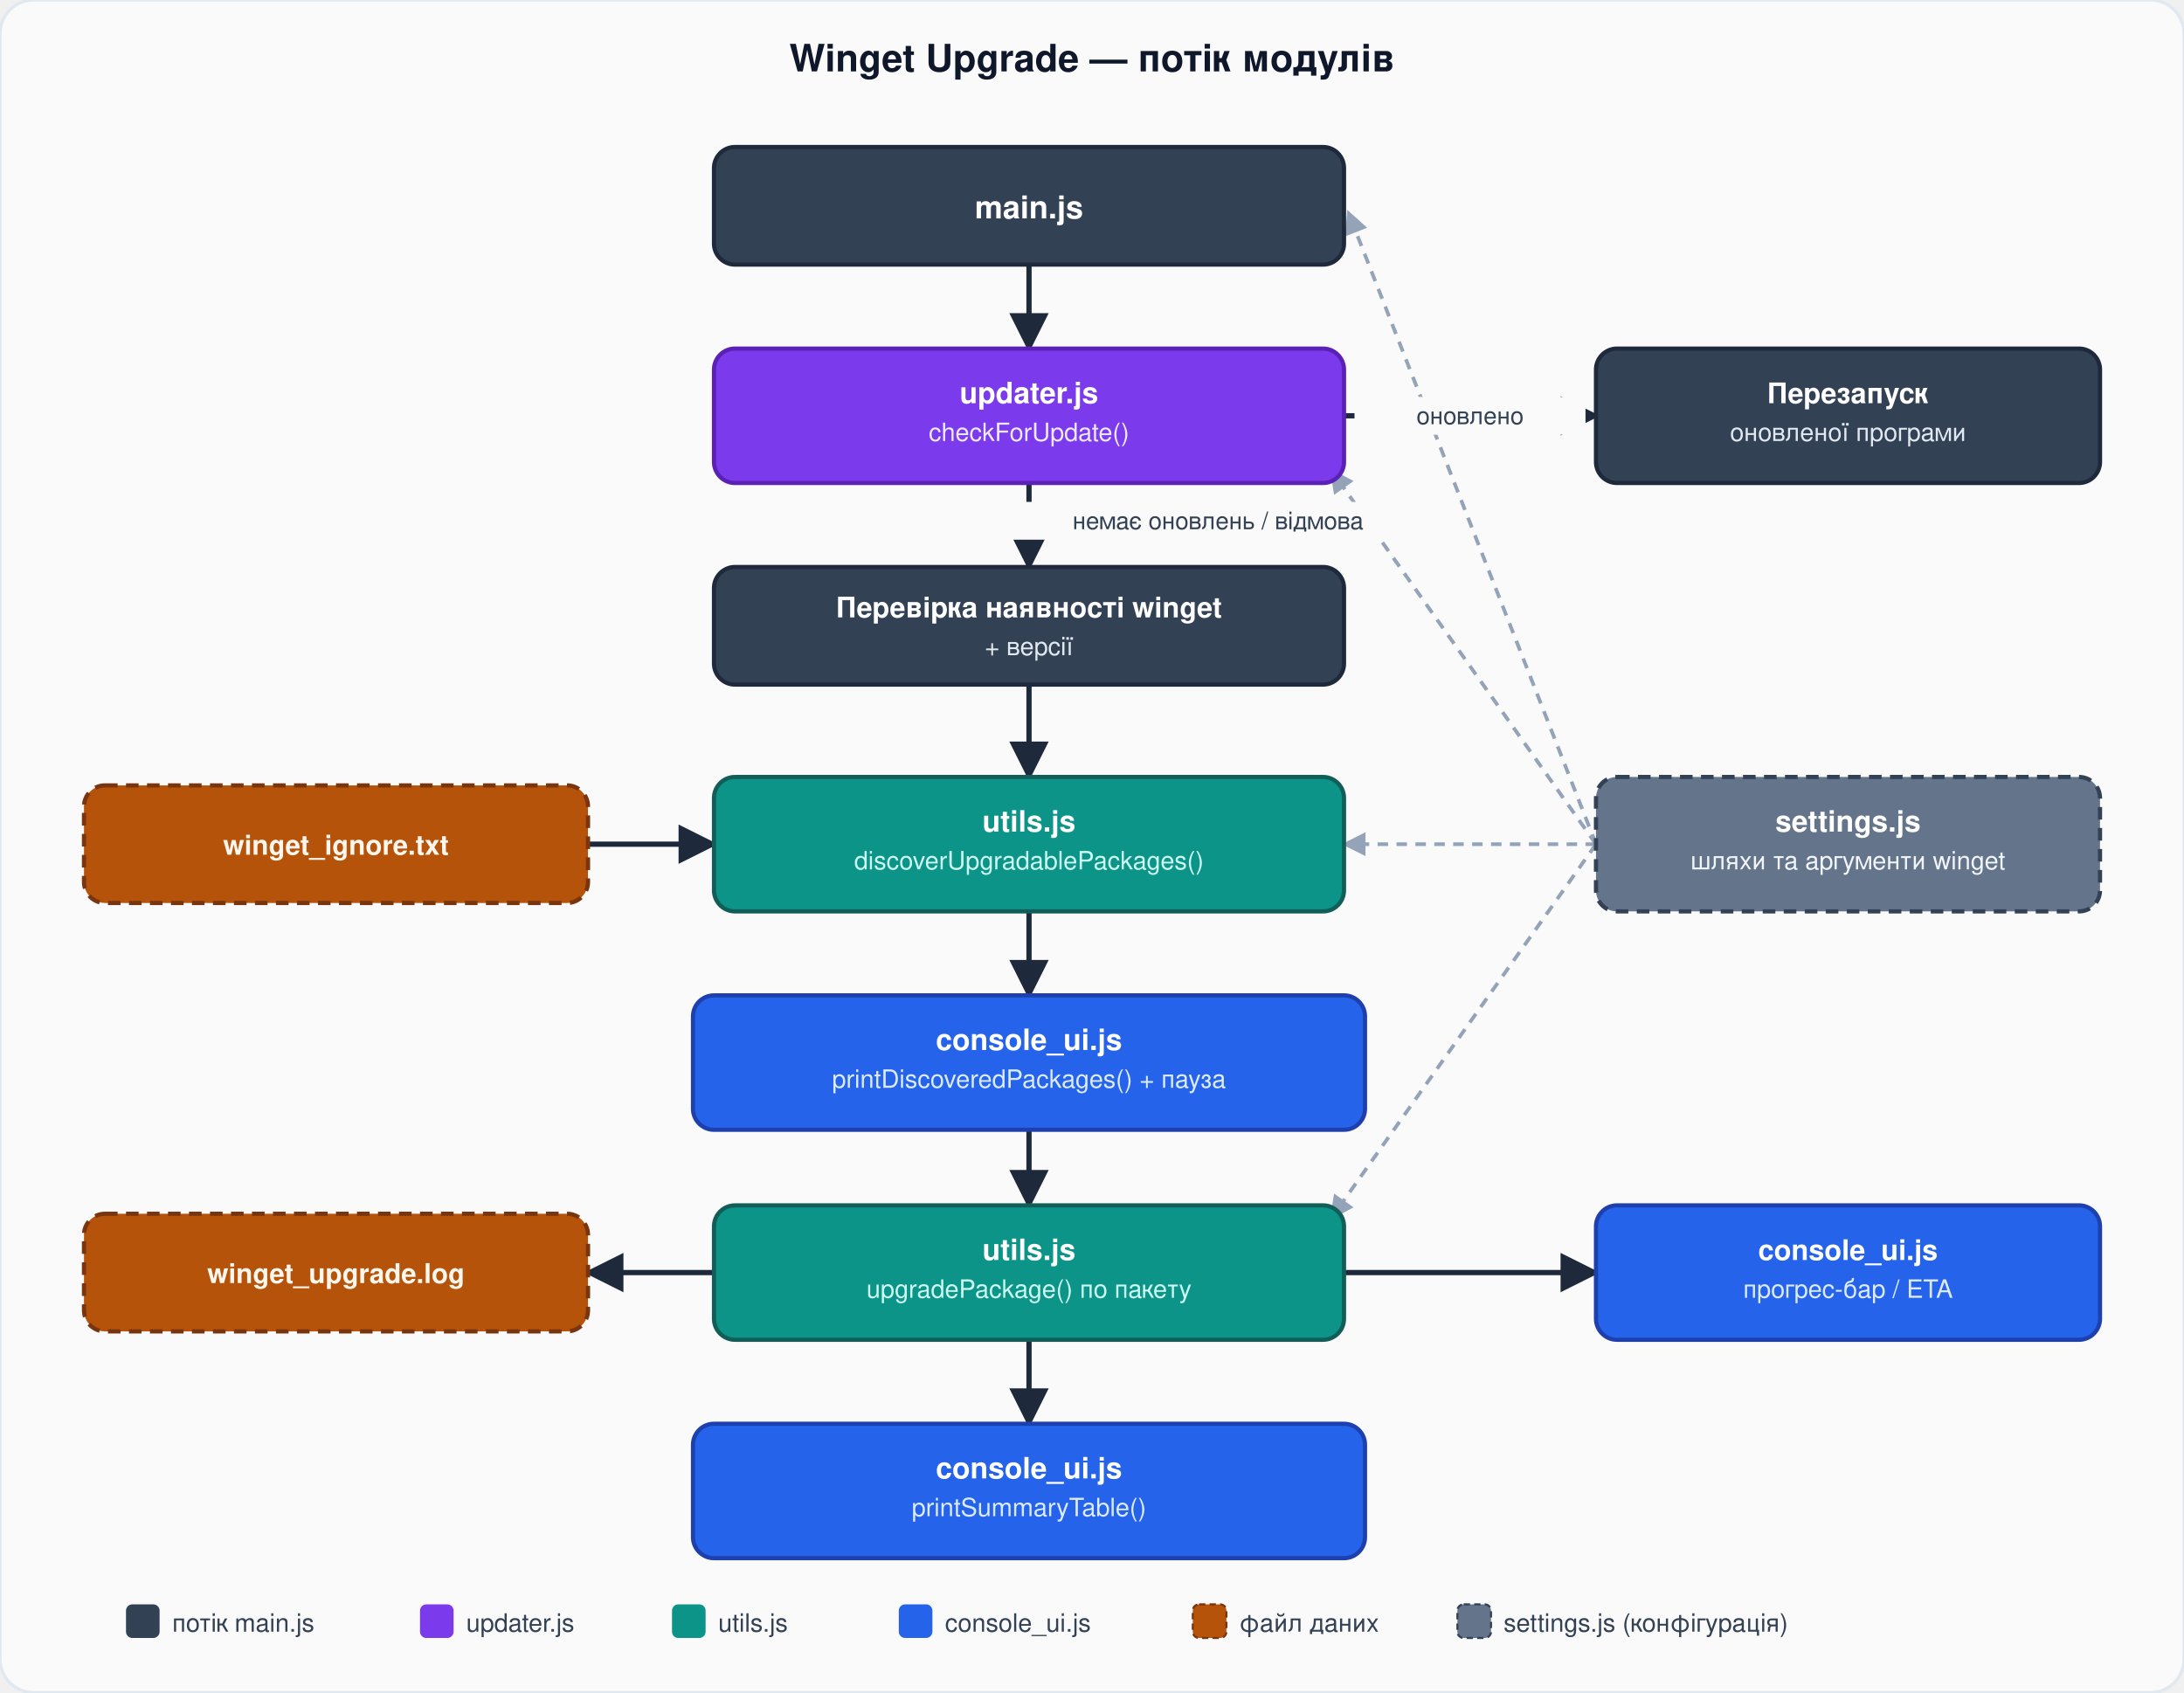
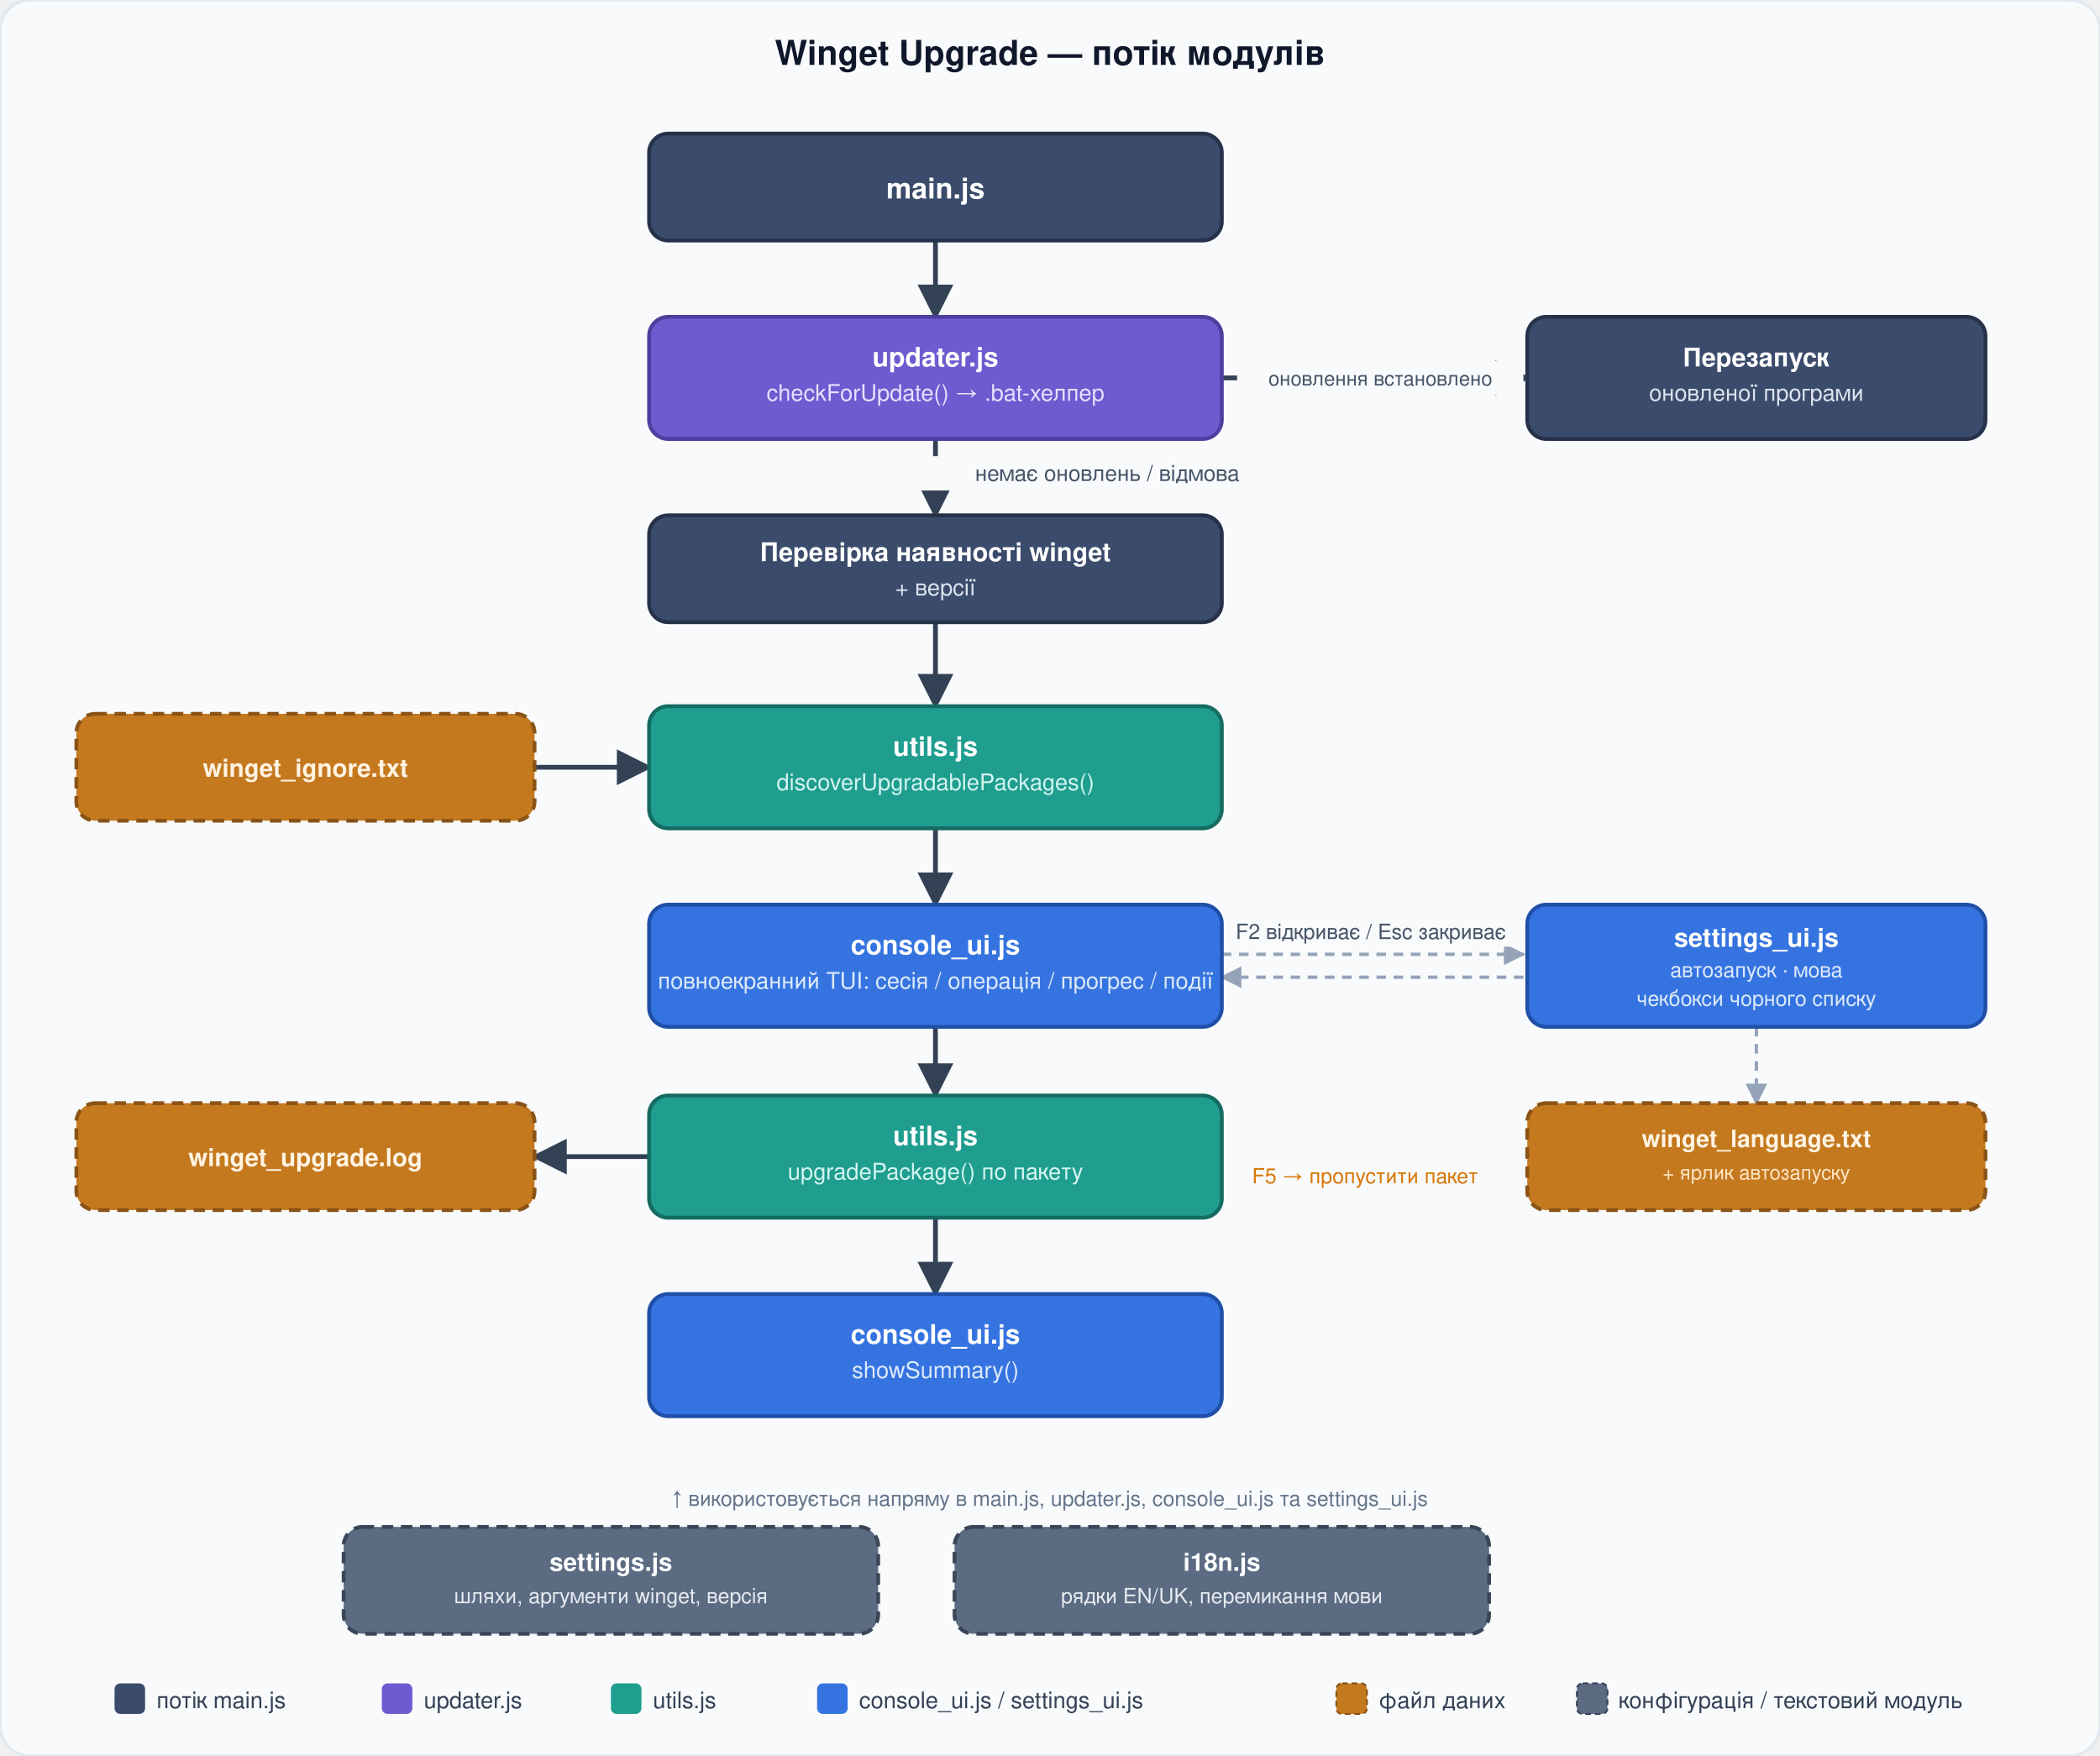
- <svg xmlns="http://www.w3.org/2000/svg" viewBox="0 0 1040 806" font-family="Segoe UI, Helvetica, Arial, sans-serif">
+ <svg xmlns="http://www.w3.org/2000/svg" viewBox="0 0 1100 920" font-family="Segoe UI, Helvetica, Arial, sans-serif">
  <defs>
    <marker id="arrowSolid" viewBox="0 0 10 10" refX="9" refY="5" markerWidth="7.5" markerHeight="7.5" orient="auto-start-reverse">
-       <path d="M0,0 L10,5 L0,10 z" fill="#1e293b" />
+       <path d="M0,0 L10,5 L0,10 z" class="arrow-solid" />
    </marker>
    <marker id="arrowDashed" viewBox="0 0 10 10" refX="9" refY="5" markerWidth="6.5" markerHeight="6.5" orient="auto-start-reverse">
-       <path d="M0,0 L10,5 L0,10 z" fill="#94a3b8" />
+       <path d="M0,0 L10,5 L0,10 z" class="arrow-dashed" />
    </marker>
  </defs>
-   <rect x="0" y="0" width="1040" height="806" rx="16" fill="#fafafa" stroke="#e2e8f0" stroke-width="1.5" />
-   <text x="520" y="34" text-anchor="middle" font-size="18" font-weight="700" fill="#0f172a">Winget Upgrade — потік модулів</text>
-   <line x1="760" y1="402" x2="642" y2="101" stroke="#94a3b8" stroke-width="1.75" stroke-dasharray="5,4" marker-end="url(#arrowDashed)" />
-   <line x1="760" y1="402" x2="634" y2="224" stroke="#94a3b8" stroke-width="1.75" stroke-dasharray="5,4" marker-end="url(#arrowDashed)" />
-   <line x1="760" y1="402" x2="640" y2="402" stroke="#94a3b8" stroke-width="1.75" stroke-dasharray="5,4" marker-end="url(#arrowDashed)" />
-   <line x1="760" y1="402" x2="634" y2="580" stroke="#94a3b8" stroke-width="1.75" stroke-dasharray="5,4" marker-end="url(#arrowDashed)" />
-   <line x1="490" y1="126" x2="490" y2="166" stroke="#1e293b" stroke-width="2.5" marker-end="url(#arrowSolid)" />
-   <line x1="640" y1="198" x2="760" y2="198" stroke="#1e293b" stroke-width="2.5" marker-end="url(#arrowSolid)" />
-   <line x1="490" y1="230" x2="490" y2="270" stroke="#1e293b" stroke-width="2.5" marker-end="url(#arrowSolid)" />
-   <line x1="490" y1="326" x2="490" y2="370" stroke="#1e293b" stroke-width="2.5" marker-end="url(#arrowSolid)" />
-   <line x1="280" y1="402" x2="340" y2="402" stroke="#1e293b" stroke-width="2.5" marker-end="url(#arrowSolid)" />
-   <line x1="490" y1="434" x2="490" y2="474" stroke="#1e293b" stroke-width="2.5" marker-end="url(#arrowSolid)" />
-   <line x1="490" y1="538" x2="490" y2="574" stroke="#1e293b" stroke-width="2.5" marker-end="url(#arrowSolid)" />
-   <line x1="340" y1="606" x2="280" y2="606" stroke="#1e293b" stroke-width="2.5" marker-end="url(#arrowSolid)" />
-   <line x1="640" y1="606" x2="760" y2="606" stroke="#1e293b" stroke-width="2.5" marker-end="url(#arrowSolid)" />
-   <line x1="490" y1="638" x2="490" y2="678" stroke="#1e293b" stroke-width="2.5" marker-end="url(#arrowSolid)" />
-   <g font-size="11.5" fill="#334155">
-     <rect x="645" y="189" width="110" height="18" fill="#fafafa" />
-     <text x="700" y="202" text-anchor="middle">оновлено</text>
-     <rect x="480" y="239" width="200" height="18" fill="#fafafa" />
-     <text x="580" y="252" text-anchor="middle">немає оновлень / відмова</text>
+   <style>
+     .frame { fill: #f8fafc; stroke: #e2e8f0; }
+     .title { fill: #0f172a; }
+     .label-bg { fill: #f8fafc; }
+     .label-text { fill: #475569; }
+     .note-text { fill: #64748b; }
+     .legend-text { fill: #334155; }
+     .arrow-solid { fill: #334155; }
+     .arrow-dashed { fill: #94a3b8; }
+     .line-solid { stroke: #334155; }
+     .line-dashed { stroke: #94a3b8; }
+ 
+     @media (prefers-color-scheme: dark) {
+       .frame { fill: #111827; stroke: #1f2937; }
+       .title { fill: #e5e7eb; }
+       .label-bg { fill: #111827; }
+       .label-text { fill: #cbd5e1; }
+       .note-text { fill: #94a3b8; }
+       .legend-text { fill: #cbd5e1; }
+       .arrow-solid { fill: #cbd5e1; }
+       .arrow-dashed { fill: #64748b; }
+       .line-solid { stroke: #cbd5e1; }
+       .line-dashed { stroke: #64748b; }
+     }
+   </style>
+   <rect x="0" y="0" width="1100" height="920" rx="16" class="frame" stroke-width="1.5" />
+   <text x="550" y="34" text-anchor="middle" font-size="18" font-weight="700" class="title">Winget Upgrade — потік модулів</text>
+   <line x1="490" y1="126" x2="490" y2="166" class="line-solid" stroke-width="2.5" marker-end="url(#arrowSolid)" />
+   <line x1="640" y1="198" x2="800" y2="198" class="line-solid" stroke-width="2.5" marker-end="url(#arrowSolid)" />
+   <line x1="490" y1="230" x2="490" y2="270" class="line-solid" stroke-width="2.5" marker-end="url(#arrowSolid)" />
+   <line x1="490" y1="326" x2="490" y2="370" class="line-solid" stroke-width="2.5" marker-end="url(#arrowSolid)" />
+   <line x1="280" y1="402" x2="340" y2="402" class="line-solid" stroke-width="2.5" marker-end="url(#arrowSolid)" />
+   <line x1="490" y1="434" x2="490" y2="474" class="line-solid" stroke-width="2.5" marker-end="url(#arrowSolid)" />
+   <line x1="490" y1="538" x2="490" y2="574" class="line-solid" stroke-width="2.5" marker-end="url(#arrowSolid)" />
+   <line x1="340" y1="606" x2="280" y2="606" class="line-solid" stroke-width="2.5" marker-end="url(#arrowSolid)" />
+   <line x1="490" y1="638" x2="490" y2="678" class="line-solid" stroke-width="2.5" marker-end="url(#arrowSolid)" />
+   <line x1="640" y1="500" x2="798" y2="500" class="line-dashed" stroke-width="1.75" stroke-dasharray="5,4" marker-end="url(#arrowDashed)" />
+   <line x1="798" y1="512" x2="640" y2="512" class="line-dashed" stroke-width="1.75" stroke-dasharray="5,4" marker-end="url(#arrowDashed)" />
+   <line x1="920" y1="538" x2="920" y2="578" class="line-dashed" stroke-width="1.75" stroke-dasharray="5,4" marker-end="url(#arrowDashed)" />
+   <g font-size="11.5">
+     <rect x="648" y="189" width="150" height="18" class="label-bg" />
+     <text x="723" y="202" text-anchor="middle" font-size="10.5" class="label-text">оновлення встановлено</text>
+     <rect x="480" y="239" width="200" height="18" class="label-bg" />
+     <text x="580" y="252" text-anchor="middle" class="label-text">немає оновлень / відмова</text>
+     <rect x="642" y="480" width="152" height="16" class="label-bg" />
+     <text x="718" y="492" text-anchor="middle" font-size="11" class="label-text">F2 відкриває / Esc закриває</text>
+     <rect x="650" y="608" width="130" height="16" class="label-bg" />
+     <text x="715" y="620" text-anchor="middle" font-size="11" fill="#d97706">F5 → пропустити пакет</text>
  </g>
  <g>
-     <rect x="340" y="70" width="300" height="56" rx="10" fill="#334155" stroke="#1e293b" stroke-width="2" />
+     <rect x="340" y="70" width="300" height="56" rx="10" fill="#3b4b6b" stroke="#26314a" stroke-width="2" />
    <text x="490" y="104" text-anchor="middle" font-size="15" font-weight="700" fill="#ffffff">main.js</text>
  </g>
  <g>
-     <rect x="340" y="166" width="300" height="64" rx="10" fill="#7c3aed" stroke="#5b21b6" stroke-width="2" />
+     <rect x="340" y="166" width="300" height="64" rx="10" fill="#6d5bd0" stroke="#4c3f9e" stroke-width="2" />
    <text x="490" y="192" text-anchor="middle" font-size="14" font-weight="700" fill="#ffffff">updater.js</text>
-     <text x="490" y="210" text-anchor="middle" font-size="12" fill="#ede9fe">checkForUpdate()</text>
+     <text x="490" y="210" text-anchor="middle" font-size="12" fill="#e6e1ff">checkForUpdate() → .bat-хелпер</text>
  </g>
  <g>
-     <rect x="760" y="166" width="240" height="64" rx="10" fill="#334155" stroke="#1e293b" stroke-width="2" />
-     <text x="880" y="192" text-anchor="middle" font-size="13.5" font-weight="700" fill="#ffffff">Перезапуск</text>
-     <text x="880" y="210" text-anchor="middle" font-size="12" fill="#e2e8f0">оновленої програми</text>
+     <rect x="800" y="166" width="240" height="64" rx="10" fill="#3b4b6b" stroke="#26314a" stroke-width="2" />
+     <text x="920" y="192" text-anchor="middle" font-size="13.5" font-weight="700" fill="#ffffff">Перезапуск</text>
+     <text x="920" y="210" text-anchor="middle" font-size="12" fill="#dbe3ee">оновленої програми</text>
  </g>
  <g>
-     <rect x="340" y="270" width="300" height="56" rx="10" fill="#334155" stroke="#1e293b" stroke-width="2" />
+     <rect x="340" y="270" width="300" height="56" rx="10" fill="#3b4b6b" stroke="#26314a" stroke-width="2" />
    <text x="490" y="294" text-anchor="middle" font-size="13.5" font-weight="700" fill="#ffffff">Перевірка наявності winget</text>
-     <text x="490" y="312" text-anchor="middle" font-size="12" fill="#e2e8f0">+ версії</text>
+     <text x="490" y="312" text-anchor="middle" font-size="12" fill="#dbe3ee">+ версії</text>
  </g>
  <g>
-     <rect x="340" y="370" width="300" height="64" rx="10" fill="#0d9488" stroke="#115e59" stroke-width="2" />
+     <rect x="340" y="370" width="300" height="64" rx="10" fill="#1f9d8f" stroke="#146b62" stroke-width="2" />
    <text x="490" y="396" text-anchor="middle" font-size="14" font-weight="700" fill="#ffffff">utils.js</text>
-     <text x="490" y="414" text-anchor="middle" font-size="12" fill="#ccfbf1">discoverUpgradablePackages()</text>
+     <text x="490" y="414" text-anchor="middle" font-size="12" fill="#d3f5ef">discoverUpgradablePackages()</text>
  </g>
  <g>
-     <rect x="40" y="374" width="240" height="56" rx="10" fill="#b45309" stroke="#78350f" stroke-width="2" stroke-dasharray="6,4" />
-     <text x="160" y="407" text-anchor="middle" font-size="13" font-weight="700" fill="#fff7ed">winget_ignore.txt</text>
+     <rect x="40" y="374" width="240" height="56" rx="10" fill="#c4791f" stroke="#8a5316" stroke-width="2" stroke-dasharray="6,4" />
+     <text x="160" y="407" text-anchor="middle" font-size="13" font-weight="700" fill="#fff3e2">winget_ignore.txt</text>
  </g>
  <g>
-     <rect x="760" y="370" width="240" height="64" rx="10" fill="#64748b" stroke="#334155" stroke-width="2" stroke-dasharray="6,4" />
-     <text x="880" y="396" text-anchor="middle" font-size="14" font-weight="700" fill="#ffffff">settings.js</text>
-     <text x="880" y="414" text-anchor="middle" font-size="12" fill="#f1f5f9">шляхи та аргументи winget</text>
+     <rect x="340" y="474" width="300" height="64" rx="10" fill="#3574e0" stroke="#1f4fa8" stroke-width="2" />
+     <text x="490" y="500" text-anchor="middle" font-size="14" font-weight="700" fill="#ffffff">console_ui.js</text>
+     <text x="490" y="518" text-anchor="middle" font-size="12" fill="#dde9fb">повноекранний TUI: сесія / операція / прогрес / події</text>
  </g>
  <g>
-     <rect x="330" y="474" width="320" height="64" rx="10" fill="#2563eb" stroke="#1e40af" stroke-width="2" />
-     <text x="490" y="500" text-anchor="middle" font-size="14" font-weight="700" fill="#ffffff">console_ui.js</text>
-     <text x="490" y="518" text-anchor="middle" font-size="12" fill="#dbeafe">printDiscoveredPackages() + пауза</text>
+     <rect x="800" y="474" width="240" height="64" rx="10" fill="#3574e0" stroke="#1f4fa8" stroke-width="2" />
+     <text x="920" y="496" text-anchor="middle" font-size="13.5" font-weight="700" fill="#ffffff">settings_ui.js</text>
+     <text x="920" y="512" text-anchor="middle" font-size="11" fill="#dde9fb">автозапуск · мова</text>
+     <text x="920" y="527" text-anchor="middle" font-size="11" fill="#dde9fb">чекбокси чорного списку</text>
  </g>
  <g>
-     <rect x="340" y="574" width="300" height="64" rx="10" fill="#0d9488" stroke="#115e59" stroke-width="2" />
-     <text x="490" y="600" text-anchor="middle" font-size="14" font-weight="700" fill="#ffffff">utils.js</text>
-     <text x="490" y="618" text-anchor="middle" font-size="12" fill="#ccfbf1">upgradePackage() по пакету</text>
+     <rect x="800" y="578" width="240" height="56" rx="10" fill="#c4791f" stroke="#8a5316" stroke-width="2" stroke-dasharray="6,4" />
+     <text x="920" y="601" text-anchor="middle" font-size="12.5" font-weight="700" fill="#fff3e2">winget_language.txt</text>
+     <text x="920" y="618" text-anchor="middle" font-size="10.5" fill="#fde3c2">+ ярлик автозапуску</text>
  </g>
  <g>
-     <rect x="40" y="578" width="240" height="56" rx="10" fill="#b45309" stroke="#78350f" stroke-width="2" stroke-dasharray="6,4" />
-     <text x="160" y="611" text-anchor="middle" font-size="13" font-weight="700" fill="#fff7ed">winget_upgrade.log</text>
+     <rect x="340" y="574" width="300" height="64" rx="10" fill="#1f9d8f" stroke="#146b62" stroke-width="2" />
+     <text x="490" y="600" text-anchor="middle" font-size="14" font-weight="700" fill="#ffffff">utils.js</text>
+     <text x="490" y="618" text-anchor="middle" font-size="12" fill="#d3f5ef">upgradePackage() по пакету</text>
  </g>
  <g>
-     <rect x="760" y="574" width="240" height="64" rx="10" fill="#2563eb" stroke="#1e40af" stroke-width="2" />
-     <text x="880" y="600" text-anchor="middle" font-size="13.5" font-weight="700" fill="#ffffff">console_ui.js</text>
-     <text x="880" y="618" text-anchor="middle" font-size="12" fill="#dbeafe">прогрес-бар / ETA</text>
+     <rect x="40" y="578" width="240" height="56" rx="10" fill="#c4791f" stroke="#8a5316" stroke-width="2" stroke-dasharray="6,4" />
+     <text x="160" y="611" text-anchor="middle" font-size="13" font-weight="700" fill="#fff3e2">winget_upgrade.log</text>
  </g>
  <g>
-     <rect x="330" y="678" width="320" height="64" rx="10" fill="#2563eb" stroke="#1e40af" stroke-width="2" />
+     <rect x="340" y="678" width="300" height="64" rx="10" fill="#3574e0" stroke="#1f4fa8" stroke-width="2" />
    <text x="490" y="704" text-anchor="middle" font-size="14" font-weight="700" fill="#ffffff">console_ui.js</text>
-     <text x="490" y="722" text-anchor="middle" font-size="12" fill="#dbeafe">printSummaryTable()</text>
+     <text x="490" y="722" text-anchor="middle" font-size="12" fill="#dde9fb">showSummary()</text>
  </g>
-   <g font-size="12" fill="#334155">
-     <rect x="60" y="764" width="16" height="16" rx="3" fill="#334155" />
-     <text x="82" y="777">потік main.js</text>
-     <rect x="200" y="764" width="16" height="16" rx="3" fill="#7c3aed" />
-     <text x="222" y="777">updater.js</text>
-     <rect x="320" y="764" width="16" height="16" rx="3" fill="#0d9488" />
-     <text x="342" y="777">utils.js</text>
-     <rect x="428" y="764" width="16" height="16" rx="3" fill="#2563eb" />
-     <text x="450" y="777">console_ui.js</text>
-     <rect x="568" y="764" width="16" height="16" rx="3" fill="#b45309" stroke="#78350f" stroke-dasharray="3,2" />
-     <text x="590" y="777">файл даних</text>
-     <rect x="694" y="764" width="16" height="16" rx="3" fill="#64748b" stroke="#334155" stroke-dasharray="3,2" />
-     <text x="716" y="777">settings.js (конфігурація)</text>
+   <g>
+     <rect x="180" y="800" width="280" height="56" rx="10" fill="#5b6b82" stroke="#3a4658" stroke-width="2" stroke-dasharray="6,4" />
+     <text x="320" y="823" text-anchor="middle" font-size="13" font-weight="700" fill="#ffffff">settings.js</text>
+     <text x="320" y="840" text-anchor="middle" font-size="11" fill="#e7ebf0">шляхи, аргументи winget, версія</text>
+   </g>
+   <g>
+     <rect x="500" y="800" width="280" height="56" rx="10" fill="#5b6b82" stroke="#3a4658" stroke-width="2" stroke-dasharray="6,4" />
+     <text x="640" y="823" text-anchor="middle" font-size="13" font-weight="700" fill="#ffffff">i18n.js</text>
+     <text x="640" y="840" text-anchor="middle" font-size="11" fill="#e7ebf0">рядки EN/UK, перемикання мови</text>
+   </g>
+   <text x="550" y="789" text-anchor="middle" font-size="11" class="note-text">↑ використовується напряму в main.js, updater.js, console_ui.js та settings_ui.js</text>
+   <g font-size="12">
+     <rect x="60" y="882" width="16" height="16" rx="3" fill="#3b4b6b" />
+     <text x="82" y="895" class="legend-text">потік main.js</text>
+     <rect x="200" y="882" width="16" height="16" rx="3" fill="#6d5bd0" />
+     <text x="222" y="895" class="legend-text">updater.js</text>
+     <rect x="320" y="882" width="16" height="16" rx="3" fill="#1f9d8f" />
+     <text x="342" y="895" class="legend-text">utils.js</text>
+     <rect x="428" y="882" width="16" height="16" rx="3" fill="#3574e0" />
+     <text x="450" y="895" class="legend-text">console_ui.js / settings_ui.js</text>
+     <rect x="700" y="882" width="16" height="16" rx="3" fill="#c4791f" stroke="#8a5316" stroke-dasharray="3,2" />
+     <text x="722" y="895" class="legend-text">файл даних</text>
+     <rect x="826" y="882" width="16" height="16" rx="3" fill="#5b6b82" stroke="#3a4658" stroke-dasharray="3,2" />
+     <text x="848" y="895" class="legend-text">конфігурація / текстовий модуль</text>
  </g>
</svg>
